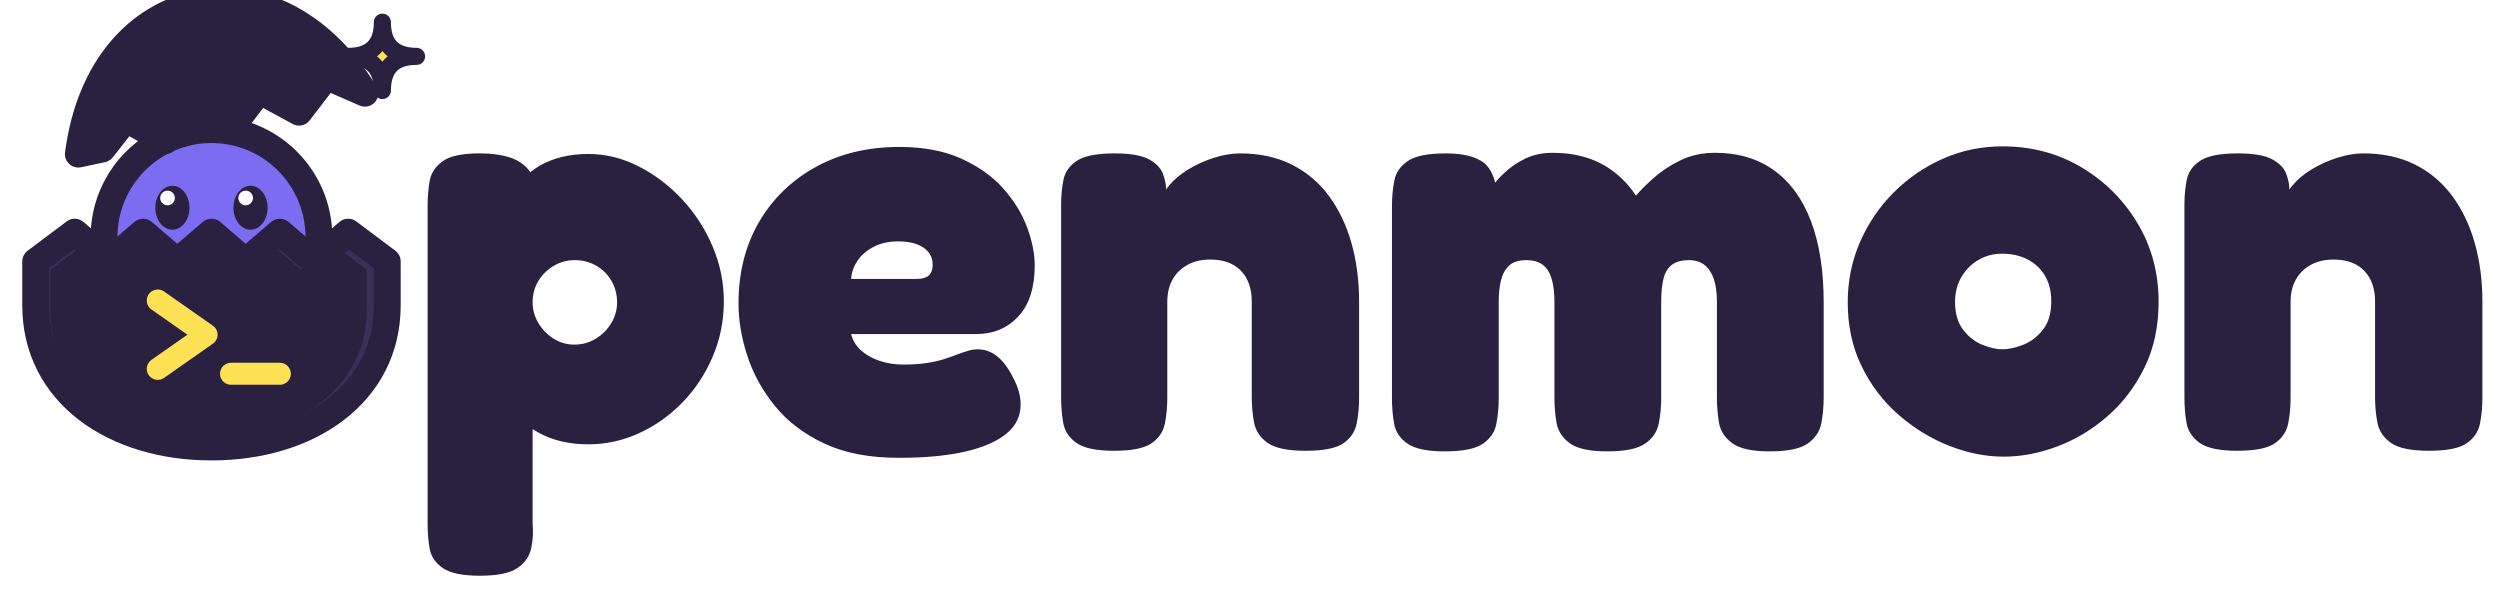
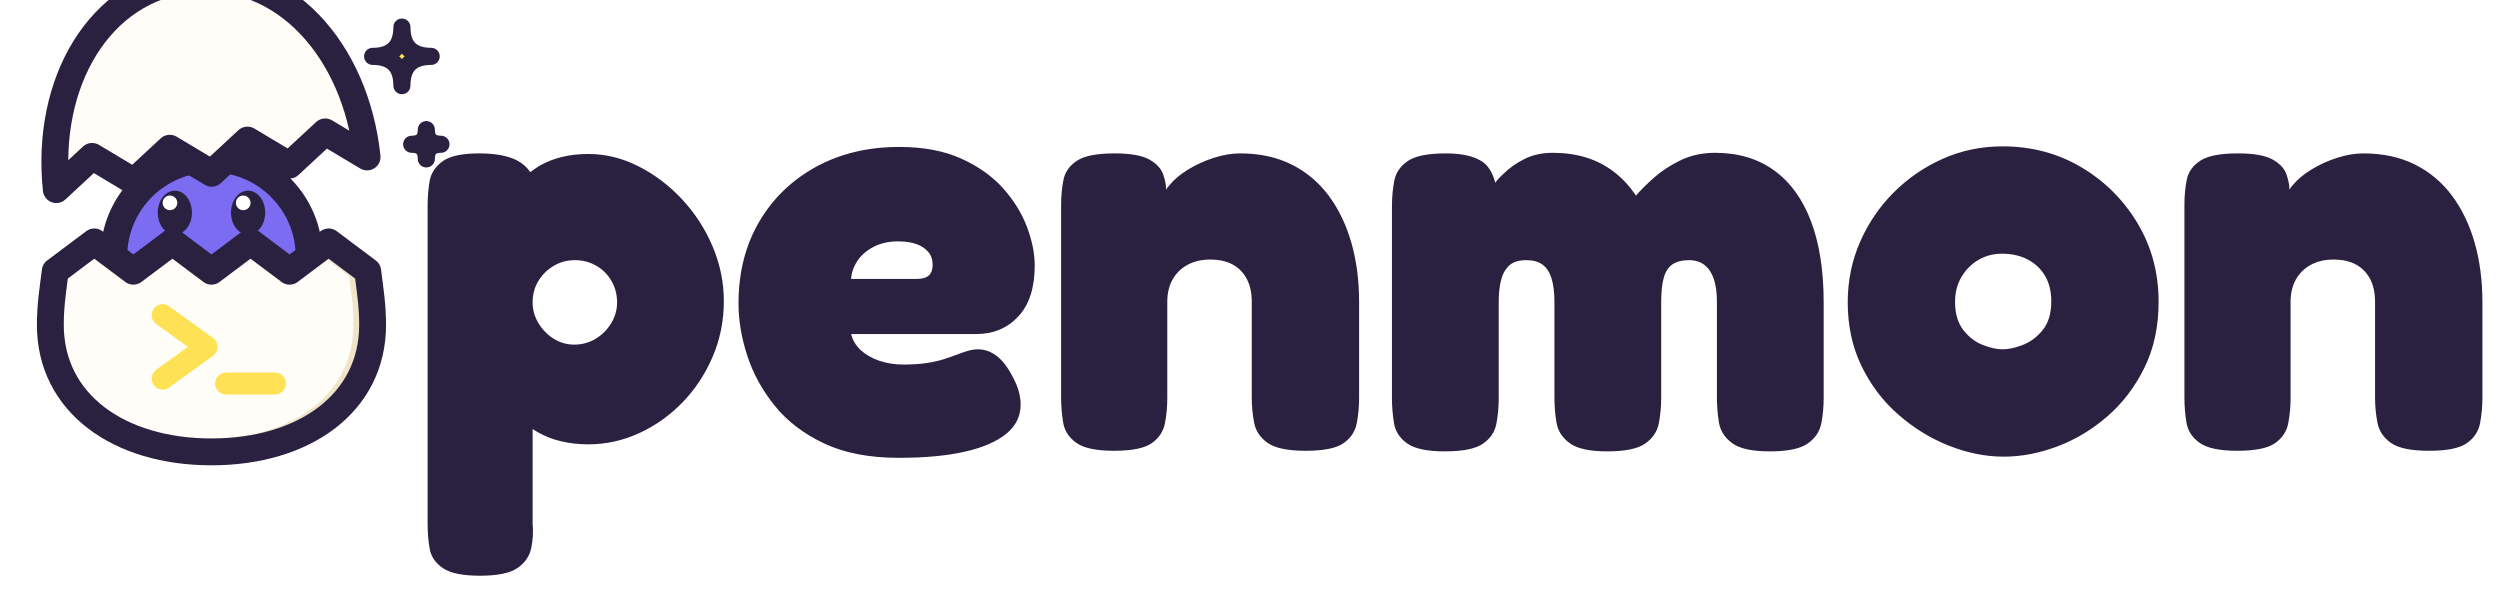
<svg xmlns="http://www.w3.org/2000/svg" viewBox="0 40 4262 1011" width="2131" height="506" aria-label="Openmon">
  <style>.cr { display: block; width: 100%; height: 100%; overflow: visible; }
.cr .o { stroke: rgb(42, 33, 64); stroke-width: 6; stroke-linejoin: round; stroke-linecap: round; }
.cr .o.thin { stroke-width: 3.5; }
.cr .o.g { stroke-width: 9; }
.cr .ln { fill: none; }
.cr .k { fill: rgb(42, 33, 64); }
.cr .w { fill: rgb(255, 255, 255); }
.logo .o { stroke-width: 11; }
.logo .g { stroke-width: 15; }
.logo .o.thin { stroke-width: 7; }
.logo .g { stroke: #ffe156; }</style>
  <g class="cr logo" transform="translate(-55.7 2.4) scale(4.1622)">
-     <path class="o thin" fill="#ffe156" d="M170 18 Q170 32 184 32 Q170 32 170 46 Q170 32 156 32 Q170 32 170 18Z" />
-     <circle class="o" fill="#7c6cf2" cx="100" cy="106" r="44" />
-     <ellipse class="k" cx="84" cy="94" rx="7" ry="9" />
-     <circle class="w" cx="82" cy="90" r="3" />
-     <ellipse class="k" cx="116" cy="94" rx="7" ry="9" />
-     <circle class="w" cx="114" cy="90" r="3" />
-     <path fill="#3a2f57" d="M28 116 L44 104 L58 116 L72 104 L86 116 L100 104 L114 116 L128 104 L142 116 L156 104 L172 116 C172 124 172 128 172 134 C172 170 140 192 100 192 C60 192 28 170 28 134 C28 128 28 122 28 116Z" />
-     <path fill="#2a2140" transform="matrix(.9 0 0 .9 8.8 15)" d="M28 116 L44 104 L58 116 L72 104 L86 116 L100 104 L114 116 L128 104 L142 116 L156 104 L172 116 C172 124 172 128 172 134 C172 170 140 192 100 192 C60 192 28 170 28 134 C28 128 28 122 28 116Z" />
-     <path class="o ln" d="M28 116 L44 104 L58 116 L72 104 L86 116 L100 104 L114 116 L128 104 L142 116 L156 104 L172 116 C172 124 172 128 172 134 C172 170 140 192 100 192 C60 192 28 170 28 134 C28 128 28 122 28 116Z" />
-     <path class="o g ln" d="M78 132 L98 146 L78 160" />
-     <path class="o g ln" d="M108 162 L128 162" />
-     <g transform="translate(0 -20) rotate(-12 100 60)">
-       <path class="o" fill="#2a2140" d="M40 80 C52 46 76 30 100 30 C124 30 148 46 160 80 L146 70 L132 82 L118 70 L104 82 L90 70 L76 82 L62 70 L50 80Z" />
+     <path class="o thin" fill="#ffe156" d="M178 20 Q178 32 190 32 Q178 32 178 44 Q178 32 166 32 Q178 32 178 20Z" stroke="rgb(42, 33, 64)" stroke-width="3.5" stroke-linejoin="round" stroke-linecap="round" />
+     <path class="o thin" fill="#ffe156" d="M188 62 Q188 68 194 68 Q188 68 188 74 Q188 68 182 68 Q188 68 188 62Z" stroke="rgb(42, 33, 64)" stroke-width="3.5" stroke-linejoin="round" stroke-linecap="round" />
+     <circle class="o" fill="#7c6cf2" cx="100" cy="114" r="40" stroke="rgb(42, 33, 64)" stroke-width="6" stroke-linejoin="round" stroke-linecap="round" />
+     <ellipse class="k" cx="85" cy="96" rx="7" ry="9" fill="rgb(42, 33, 64)" stroke="none" />
+     <circle class="w" cx="83" cy="92" r="3" fill="rgb(255, 255, 255)" stroke="none" />
+     <ellipse class="k" cx="115" cy="96" rx="7" ry="9" fill="rgb(42, 33, 64)" stroke="none" />
+     <circle class="w" cx="113" cy="92" r="3" fill="rgb(255, 255, 255)" stroke="none" />
+     <path fill="#efe3c8" d="M36 120 L52 108 L68 120 L84 108 L100 120 L116 108 L132 120 L148 108 L164 120 C165 128 166 134 166 142 C166 174 138 194 100 194 C62 194 34 174 34 142 C34 134 35 128 36 120Z" stroke="none" />
+     <path fill="#fffdf7" transform="matrix(.9 0 0 .9 8.8 14)" d="M36 120 L52 108 L68 120 L84 108 L100 120 L116 108 L132 120 L148 108 L164 120 C165 128 166 134 166 142 C166 174 138 194 100 194 C62 194 34 174 34 142 C34 134 35 128 36 120Z" stroke="none" />
+     <path class="o ln" d="M36 120 L52 108 L68 120 L84 108 L100 120 L116 108 L132 120 L148 108 L164 120 C165 128 166 134 166 142 C166 174 138 194 100 194 C62 194 34 174 34 142 C34 134 35 128 36 120Z" fill="none" stroke="rgb(42, 33, 64)" stroke-width="6" stroke-linejoin="round" stroke-linecap="round" />
+     <path class="o g ln" d="M80 138 L98 151 L80 164" fill="none" stroke="rgb(42, 33, 64)" stroke-width="9" stroke-linejoin="round" stroke-linecap="round" />
+     <path class="o g ln" d="M106 166 L126 166" fill="none" stroke="rgb(42, 33, 64)" stroke-width="9" stroke-linejoin="round" stroke-linecap="round" />
+     <g transform="translate(-2 -40) rotate(-6 100 100)">
+       <path class="o" fill="#fffdf7" d="M36 120 C36 76 62 40 100 40 C138 40 164 76 164 120 L148 108 L132 120 L116 108 L100 120 L84 108 L68 120 L52 108 Z" stroke="rgb(42, 33, 64)" stroke-width="6" stroke-linejoin="round" stroke-linecap="round" />
    </g>
  </g>
  <path fill="#2a2140" d="M1003 797L1003 797Q954 797 918 777L918 777Q913 774 908 771L908 771L908 932Q910 954 905.5 974.5Q901 995 882 1008Q863 1021 818 1021L818 1021Q774 1021 755 1008Q736 995 732.5 975Q729 955 729 933L729 933L729 390Q729 368 732.5 348Q736 328 754.5 314.5Q773 301 817 301L817 301Q852 301 875 310L875 310Q894 318 904 333L904 333Q912 327 920 322L920 322Q955 302 1003 302L1003 302Q1047 302 1088.5 323Q1130 344 1163 379.5Q1196 415 1215 460Q1234 505 1234 553L1234 553Q1234 603 1215 647.5Q1196 692 1163.5 725.5Q1131 759 1089.5 778Q1048 797 1003 797ZM979 627L979 627Q999 627 1015.5 617Q1032 607 1042 590.5Q1052 574 1052 555L1052 555Q1052 535 1042.5 518.5Q1033 502 1016.5 492.5Q1000 483 980 483Q960 483 943.5 493Q927 503 917.5 519Q908 535 908 555L908 555Q908 574 918 590.5Q928 607 944 617Q960 627 979 627ZM1532 820L1532 820Q1457 820 1405 795.5Q1353 771 1321 731.5Q1289 692 1274 646Q1259 600 1259 557L1259 557Q1259 478 1294 418Q1329 358 1391 324Q1453 290 1533 290L1533 290Q1595 290 1639 310Q1683 330 1710.5 361Q1738 392 1751 427Q1764 462 1764 492L1764 492Q1764 549 1736 579Q1708 609 1664 609L1664 609L1451 609Q1455 625 1467.5 636.5Q1480 648 1499 654.5Q1518 661 1540 661L1540 661Q1562 661 1579 658.5Q1596 656 1608.5 652Q1621 648 1631.5 644Q1642 640 1650.5 637.5Q1659 635 1667 635L1667 635Q1685 635 1700 647Q1715 659 1727 683L1727 683Q1734 696 1737 707.5Q1740 719 1740 729L1740 729Q1740 759 1715.5 779Q1691 799 1645 809.5Q1599 820 1532 820ZM1451 515L1451 515L1563 515Q1577 515 1583.5 509Q1590 503 1590 491L1590 491Q1590 478 1582.5 469Q1575 460 1562 455.5Q1549 451 1531 451L1531 451Q1507 451 1489 460.5Q1471 470 1461.5 484.5Q1452 499 1451 515ZM1899 808L1899 808Q1854 808 1835 794.5Q1816 781 1812.5 760Q1809 739 1809 717L1809 717L1809 388Q1809 366 1813 346Q1817 326 1836 313.5Q1855 301 1900 301L1900 301Q1941 301 1959.5 311.5Q1978 322 1983 337L1983 337Q1988 351 1988 363L1988 363Q1990 359 1993 356L1993 356Q2005 341 2025.5 328.5Q2046 316 2069.5 308.5Q2093 301 2114 301L2114 301Q2164 301 2202 320Q2240 339 2265.5 373.5Q2291 408 2304 454Q2317 500 2317 554L2317 554L2317 718Q2317 740 2313 761Q2309 782 2290.5 795Q2272 808 2226 808Q2180 808 2161 794.5Q2142 781 2138 760Q2134 739 2134 717L2134 717L2134 554Q2134 531 2125.5 515Q2117 499 2101.5 490.5Q2086 482 2063 482L2063 482Q2041 482 2024.5 491Q2008 500 1999 516Q1990 532 1990 554L1990 554L1990 718Q1990 740 1986 761Q1982 782 1963.5 795Q1945 808 1899 808ZM2463 809L2463 809Q2418 809 2399 795.5Q2380 782 2376.5 761Q2373 740 2373 718L2373 718L2373 391Q2373 368 2377 347.5Q2381 327 2400 314Q2419 301 2465 301L2465 301Q2510 301 2531 318L2531 318Q2544 330 2549 351L2549 351Q2555 343 2564 335L2564 335Q2578 321 2599 310.5Q2620 300 2647 300L2647 300Q2678 300 2704 308Q2730 316 2751.5 332.5Q2773 349 2789 373L2789 373Q2800 360 2819 343Q2838 326 2864.5 313Q2891 300 2924 300L2924 300Q2983 300 3024.5 330Q3066 360 3087.5 417Q3109 474 3109 555L3109 555L3109 718Q3109 740 3105 761Q3101 782 3082 795.5Q3063 809 3017 809L3017 809Q2972 809 2953 795Q2934 781 2930.5 760Q2927 739 2927 717L2927 717L2927 554Q2927 530 2921.5 514.5Q2916 499 2905.5 491Q2895 483 2879 483L2879 483Q2862 483 2851.5 490Q2841 497 2836.5 512.5Q2832 528 2832 555L2832 555L2832 718Q2832 740 2828 761Q2824 782 2805 795.5Q2786 809 2740 809L2740 809Q2695 809 2676 795Q2657 781 2653.5 760Q2650 739 2650 717L2650 717L2650 554Q2650 530 2645 514Q2640 498 2629.5 490.5Q2619 483 2602 483L2602 483Q2582 483 2572 493Q2562 503 2558.5 519Q2555 535 2555 554L2555 554L2555 719Q2555 741 2551 762Q2547 783 2528 796Q2509 809 2463 809ZM3416 818L3416 818Q3370 818 3323 799.5Q3276 781 3236.5 746.5Q3197 712 3173.5 663.5Q3150 615 3150 555L3150 555Q3150 500 3171 452Q3192 404 3228.5 367.5Q3265 331 3312.5 310Q3360 289 3414 289L3414 289Q3488 289 3548 324.5Q3608 360 3644 420Q3680 480 3680 554L3680 554Q3680 617 3656 666Q3632 715 3593 749Q3554 783 3507.5 800.5Q3461 818 3416 818ZM3414 635L3414 635Q3429 635 3448.5 627.5Q3468 620 3482.5 602Q3497 584 3497 553L3497 553Q3497 528 3486.5 510Q3476 492 3457 482Q3438 472 3413 472L3413 472Q3391 472 3373 482.5Q3355 493 3344 511.5Q3333 530 3333 554L3333 554Q3333 584 3347 602Q3361 620 3380 627.5Q3399 635 3414 635ZM3814 808L3814 808Q3769 808 3750 794.5Q3731 781 3727.5 760Q3724 739 3724 717L3724 717L3724 388Q3724 366 3728 346Q3732 326 3751 313.5Q3770 301 3815 301L3815 301Q3856 301 3874.5 311.5Q3893 322 3898 337L3898 337Q3903 351 3903 363L3903 363Q3905 359 3908 356L3908 356Q3920 341 3940.5 328.5Q3961 316 3984.5 308.5Q4008 301 4029 301L4029 301Q4079 301 4117 320Q4155 339 4180.5 373.5Q4206 408 4219 454Q4232 500 4232 554L4232 554L4232 718Q4232 740 4228 761Q4224 782 4205.5 795Q4187 808 4141 808Q4095 808 4076 794.5Q4057 781 4053 760Q4049 739 4049 717L4049 717L4049 554Q4049 531 4040.5 515Q4032 499 4016.5 490.5Q4001 482 3978 482L3978 482Q3956 482 3939.5 491Q3923 500 3914 516Q3905 532 3905 554L3905 554L3905 718Q3905 740 3901 761Q3897 782 3878.5 795Q3860 808 3814 808Z" />
</svg>
